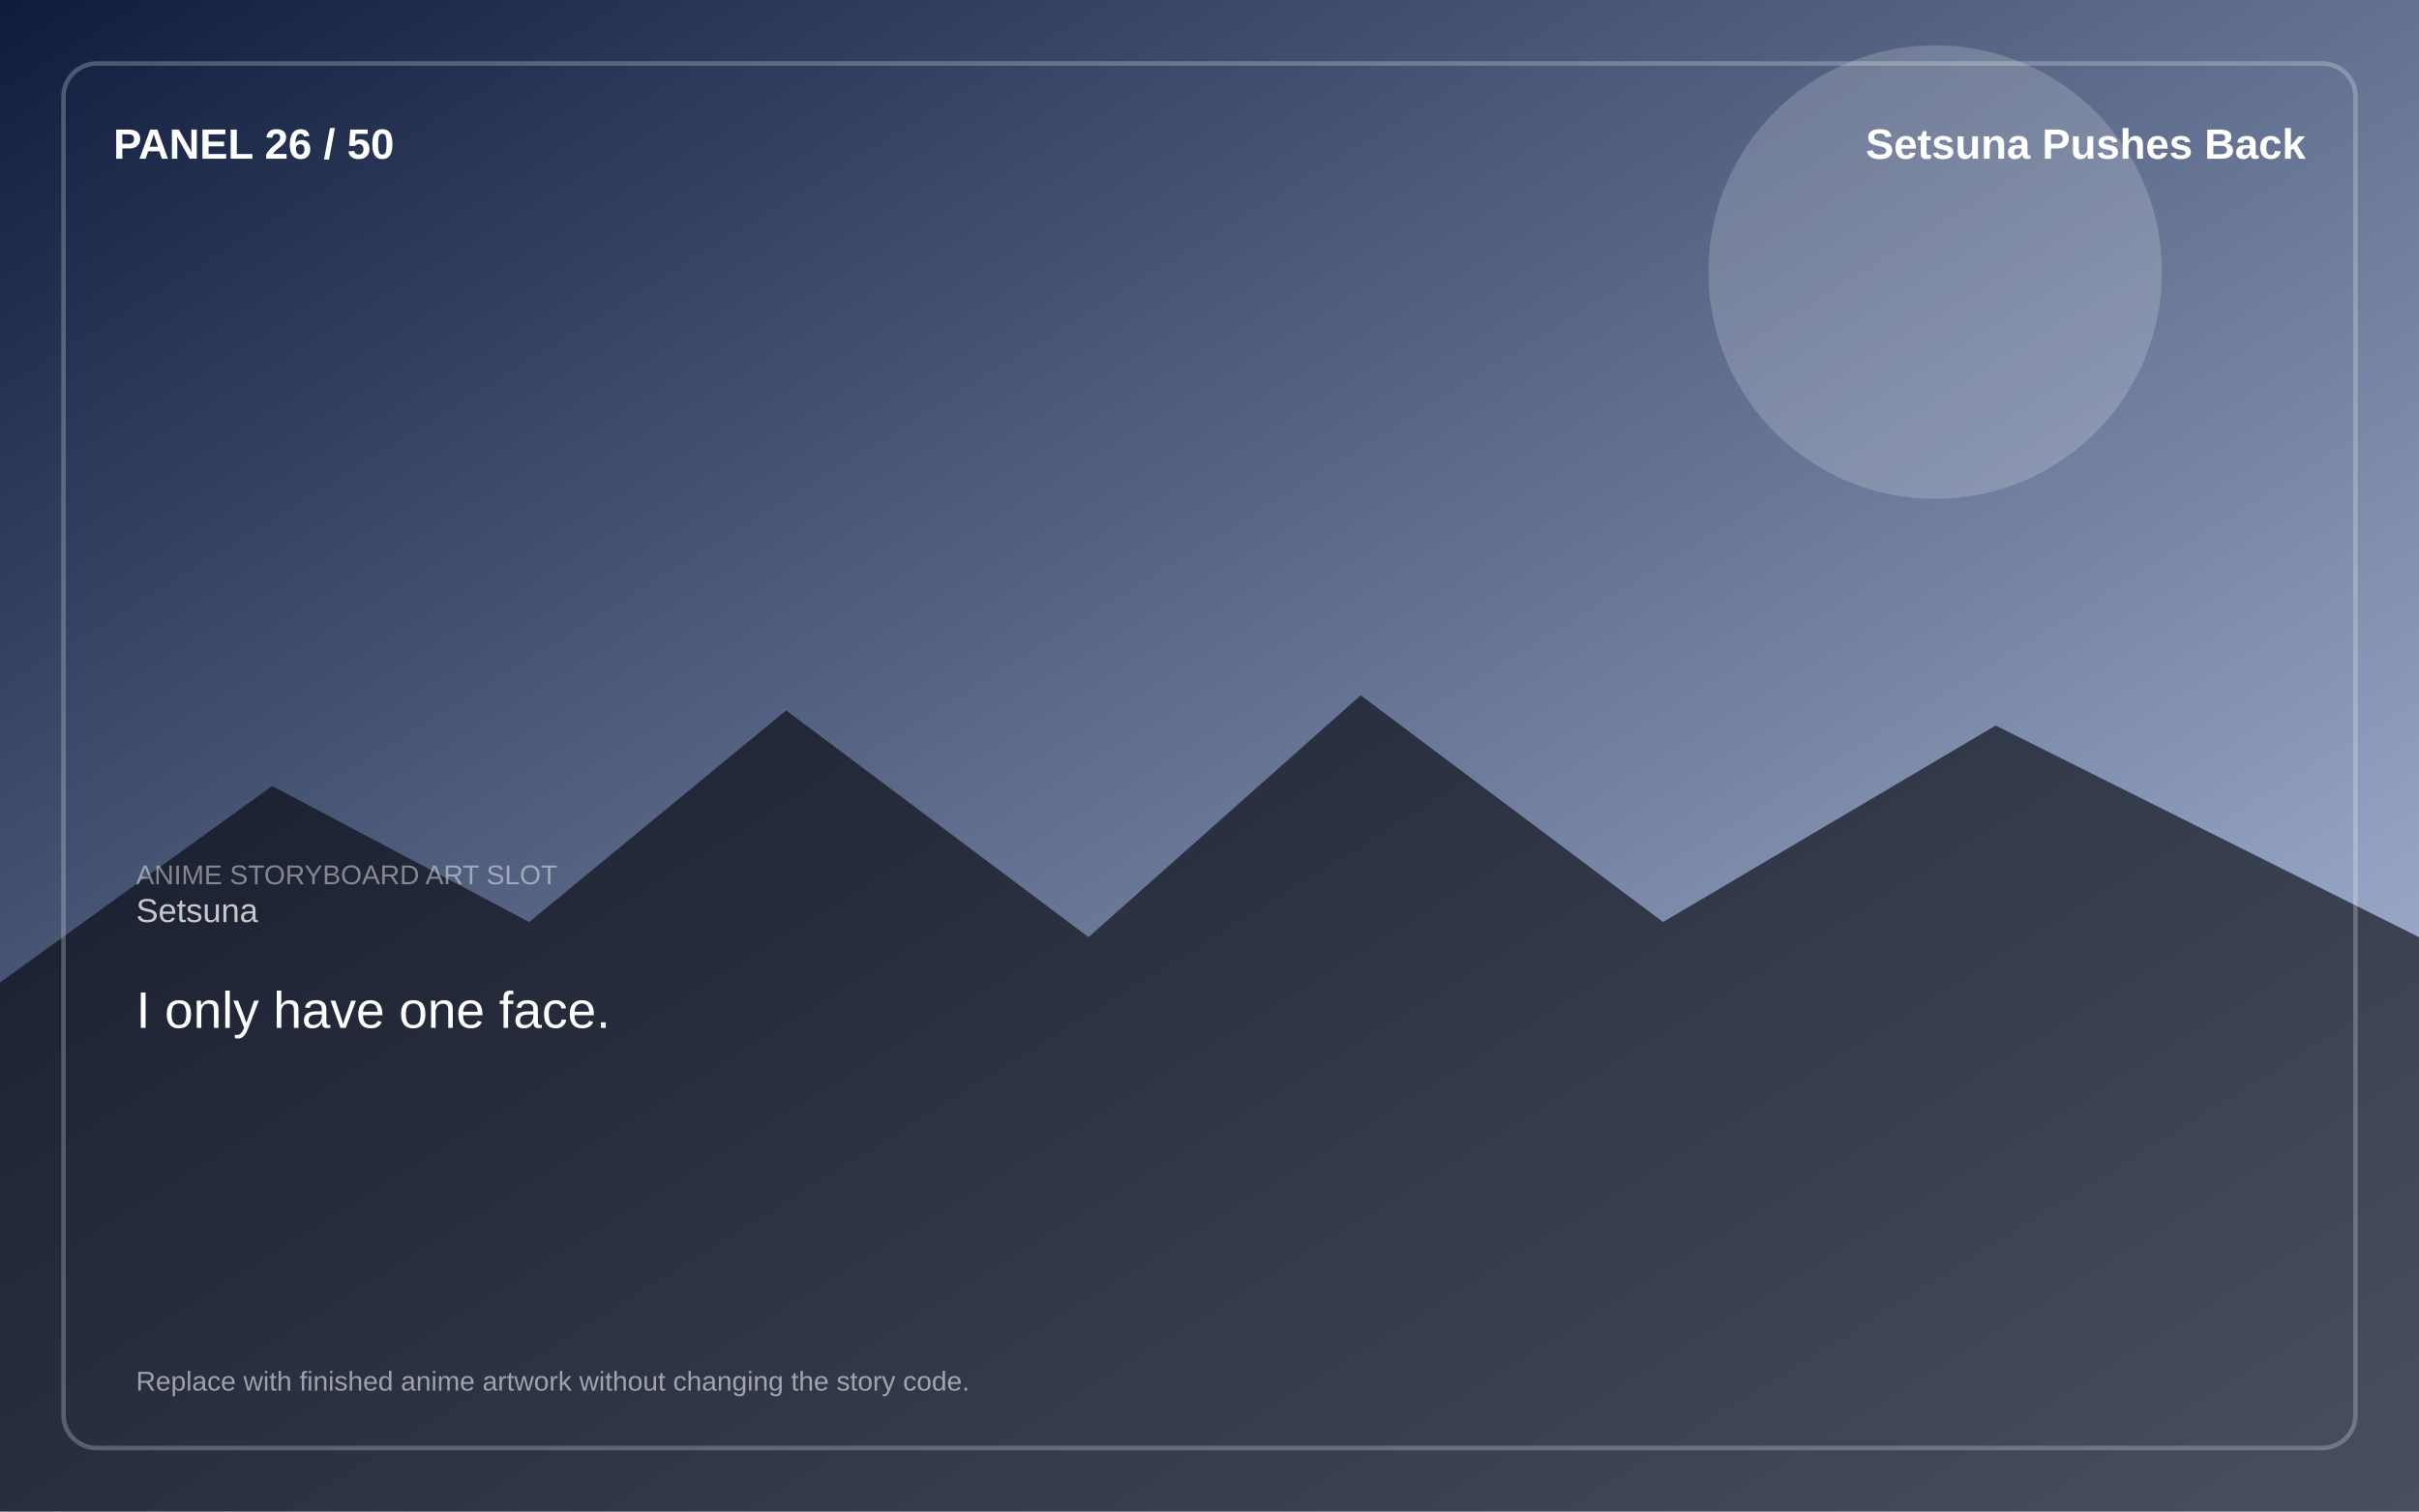
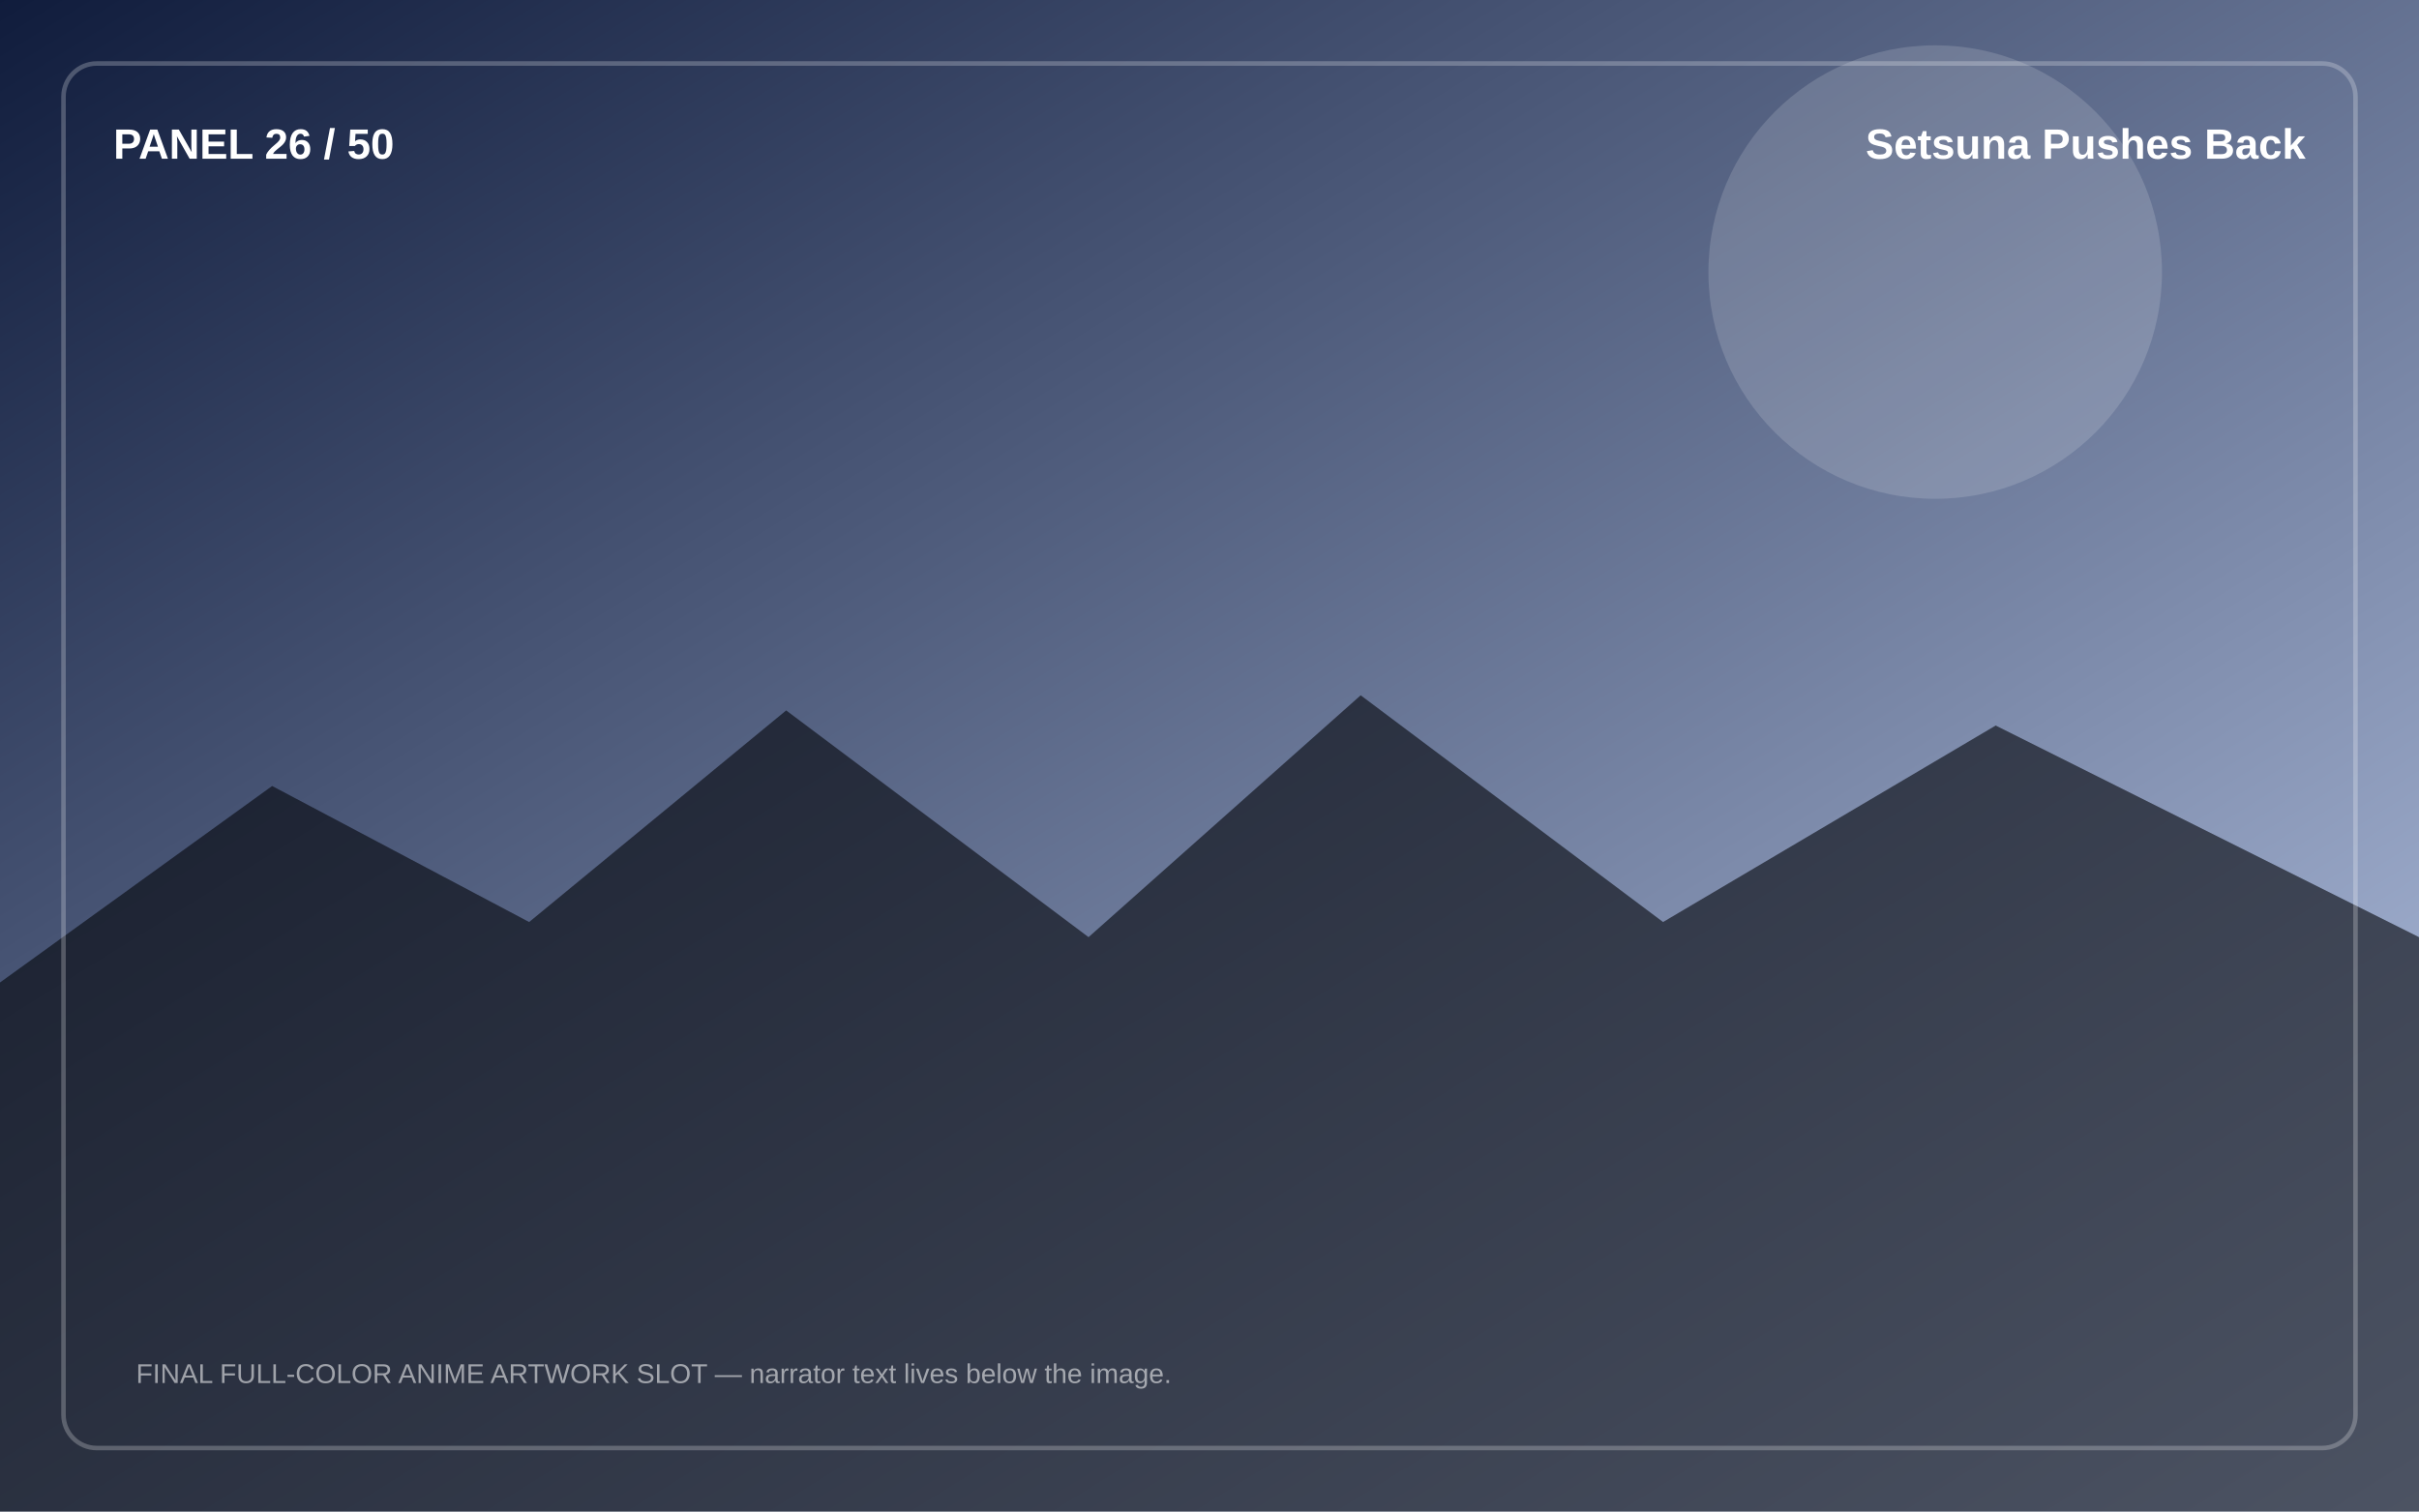
- <svg xmlns="http://www.w3.org/2000/svg" width="1600" height="1000">
+ <svg xmlns="http://www.w3.org/2000/svg" width="1600" height="1000" viewBox="0 0 1600 1000">
  <defs>
    <linearGradient id="g" x1="0" y1="0" x2="1" y2="1">
      <stop stop-color="#101c3c" />
      <stop offset="1" stop-color="#b9c8e8" />
    </linearGradient>
  </defs>
  <rect width="1600" height="1000" fill="url(#g)" />
-   <circle cx="1280" cy="180" r="150" fill="#fff" opacity=".18" />
-   <path d="M0 650 L180 520 350 610 520 470 720 620 900 460 1100 610 1320 480 1600 620 1600 1000 0 1000Z" fill="#03050a" opacity=".62" />
+   <circle cx="1280" cy="180" r="150" fill="#fff" opacity=".15" />
+   <path d="M0 650 L180 520 350 610 520 470 720 620 900 460 1100 610 1320 480 1600 620 1600 1000 0 1000Z" fill="#03050a" opacity=".60" />
  <rect x="42" y="42" width="1516" height="916" rx="22" fill="none" stroke="#fff" stroke-opacity=".24" stroke-width="3" />
  <text x="75" y="105" fill="#fff" font-family="Arial,sans-serif" font-size="28" font-weight="700">PANEL 26 / 50</text>
  <text x="1525" y="105" text-anchor="end" fill="#fff" font-family="Arial,sans-serif" font-size="28" font-weight="700">Setsuna Pushes Back</text>
-   <text x="90" y="610" fill="#fff" opacity=".75" font-family="Arial,sans-serif" font-size="22">Setsuna</text>
-   <text x="90" y="585" fill="#fff" opacity=".45" font-family="Arial,sans-serif" font-size="18">ANIME STORYBOARD ART SLOT</text>
-   <text x="90" y="680" fill="#fff" font-family="Arial,sans-serif" font-size="34">I only have one face.</text>
-   <text x="90" y="920" fill="#fff" opacity=".55" font-family="Arial,sans-serif" font-size="18">Replace with finished anime artwork without changing the story code.</text>
+   <text x="90" y="915" fill="#fff" opacity=".55" font-family="Arial,sans-serif" font-size="18">FINAL FULL-COLOR ANIME ARTWORK SLOT — narrator text lives below the image.</text>
</svg>
